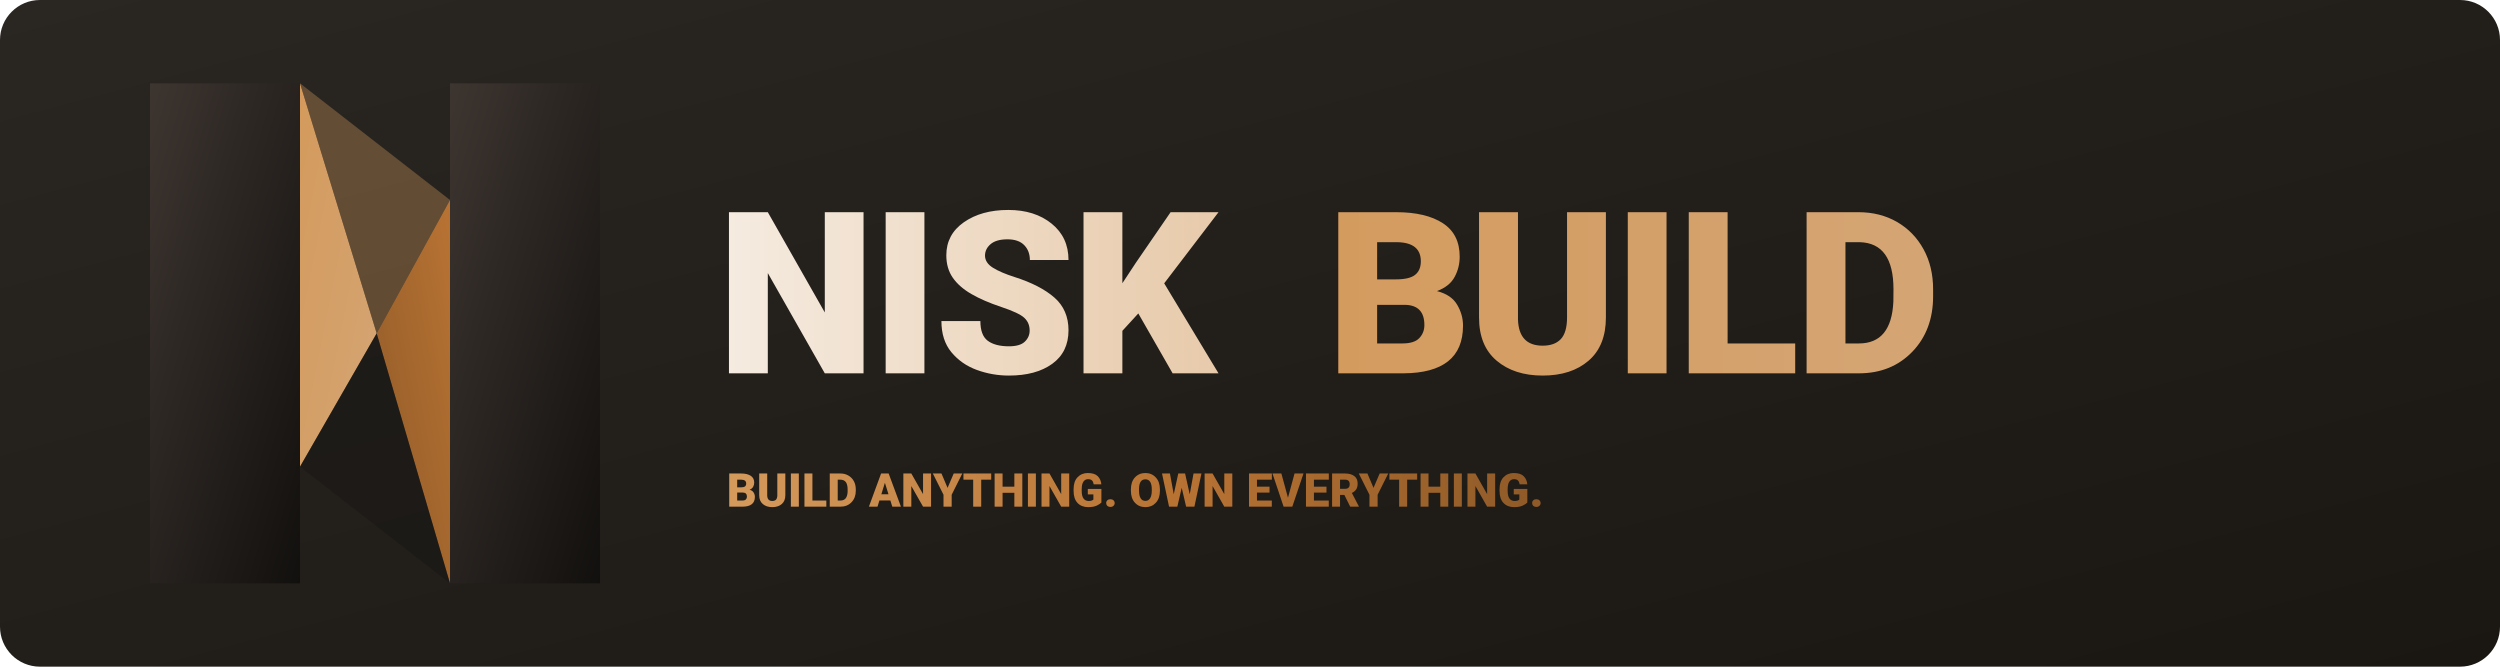
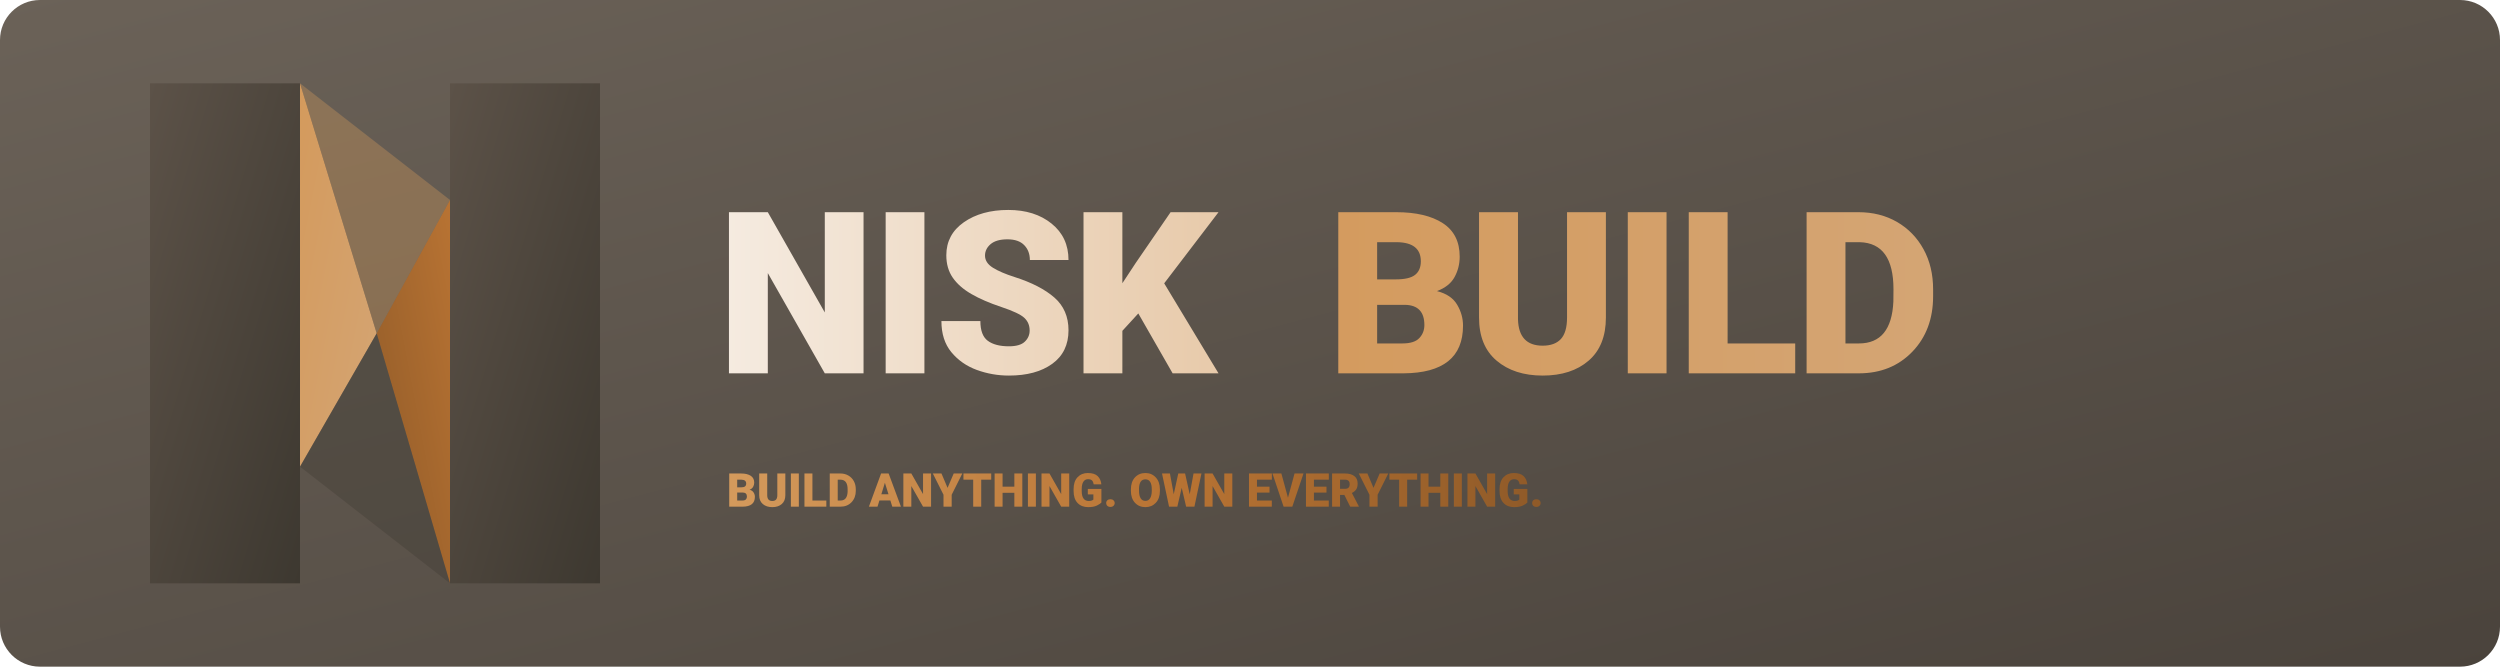
<svg xmlns="http://www.w3.org/2000/svg" viewBox="0 0 750 200" width="750" height="200" aria-label="NiskBuild Forged Iron and Copper Logo" role="img">
  <defs>
    <linearGradient id="forgePlateBg" x1="0%" y1="0%" x2="100%" y2="100%">
-       <stop offset="0%" stop-color="#2a2622" />
-       <stop offset="100%" stop-color="#1a1612" />
+       <stop offset="0%" stop-color="#6b6258" />
+       <stop offset="100%" stop-color="#4a433c" />
    </linearGradient>
    <linearGradient id="ironPillars" x1="0%" y1="0%" x2="100%" y2="100%">
-       <stop offset="0%" stop-color="#3d3530" />
-       <stop offset="100%" stop-color="#12100e" />
+       <stop offset="0%" stop-color="#5c5248" />
+       <stop offset="100%" stop-color="#3d3830" />
    </linearGradient>
    <linearGradient id="copperFacetL" x1="0%" y1="0%" x2="100%" y2="100%">
      <stop offset="0%" stop-color="#d49a5c" />
      <stop offset="100%" stop-color="#d4a574" />
    </linearGradient>
    <linearGradient id="copperFacetR" x1="0%" y1="100%" x2="100%" y2="0%">
      <stop offset="0%" stop-color="#8f5a28" />
      <stop offset="100%" stop-color="#b87333" />
    </linearGradient>
    <linearGradient id="niskIron" x1="0%" y1="0%" x2="100%" y2="0%">
      <stop offset="0%" stop-color="#f5ebe0" />
      <stop offset="100%" stop-color="#d49a5c" />
    </linearGradient>
    <linearGradient id="buildCopper" x1="0%" y1="0%" x2="100%" y2="0%">
      <stop offset="0%" stop-color="#b87333" />
      <stop offset="45%" stop-color="#d49a5c" />
      <stop offset="100%" stop-color="#d4a574" />
    </linearGradient>
    <linearGradient id="taglineCopper" x1="0%" y1="0%" x2="100%" y2="0%">
      <stop offset="0%" stop-color="#d49a5c" />
      <stop offset="55%" stop-color="#b87333" />
      <stop offset="100%" stop-color="#8f5a28" />
    </linearGradient>
  </defs>
  <rect width="100%" height="100%" fill="url(#forgePlateBg)" rx="12" />
  <g transform="translate(45, 25)">
    <path d="M 0,0 L 45,0 L 45,150 L 0,150 Z" fill="url(#ironPillars)" />
    <path d="M 90,0 L 135,0 L 135,150 L 90,150 Z" fill="url(#ironPillars)" />
    <path d="M 45,0 L 68,75 L 45,115 L 45,45 Z" fill="url(#copperFacetL)" />
    <path d="M 90,150 L 68,75 L 90,35 L 90,105 Z" fill="url(#copperFacetR)" />
-     <polygon points="45,115 68,75 90,150" fill="#12100e" opacity="0.35" />
+     <polygon points="45,115 68,75 90,150" fill="#3d3830" opacity="0.35" />
    <polygon points="90,35 68,75 45,0" fill="#d49a5c" opacity="0.35" />
  </g>
  <g transform="translate(215, 112)">
    <text font-family="system-ui,-apple-system,BlinkMacSystemFont,'Segoe UI',Roboto,sans-serif" font-size="68" font-weight="900" letter-spacing="-1.5">
      <tspan fill="url(#niskIron)">NISK</tspan>
      <tspan fill="url(#buildCopper)" dx="16">BUILD</tspan>
    </text>
  </g>
  <g transform="translate(218, 152)">
    <text font-family="system-ui,-apple-system,BlinkMacSystemFont,'Segoe UI',Roboto,monospace" font-size="14" font-weight="900" fill="url(#taglineCopper)">BUILD ANYTHING. OWN EVERYTHING.</text>
  </g>
</svg>
